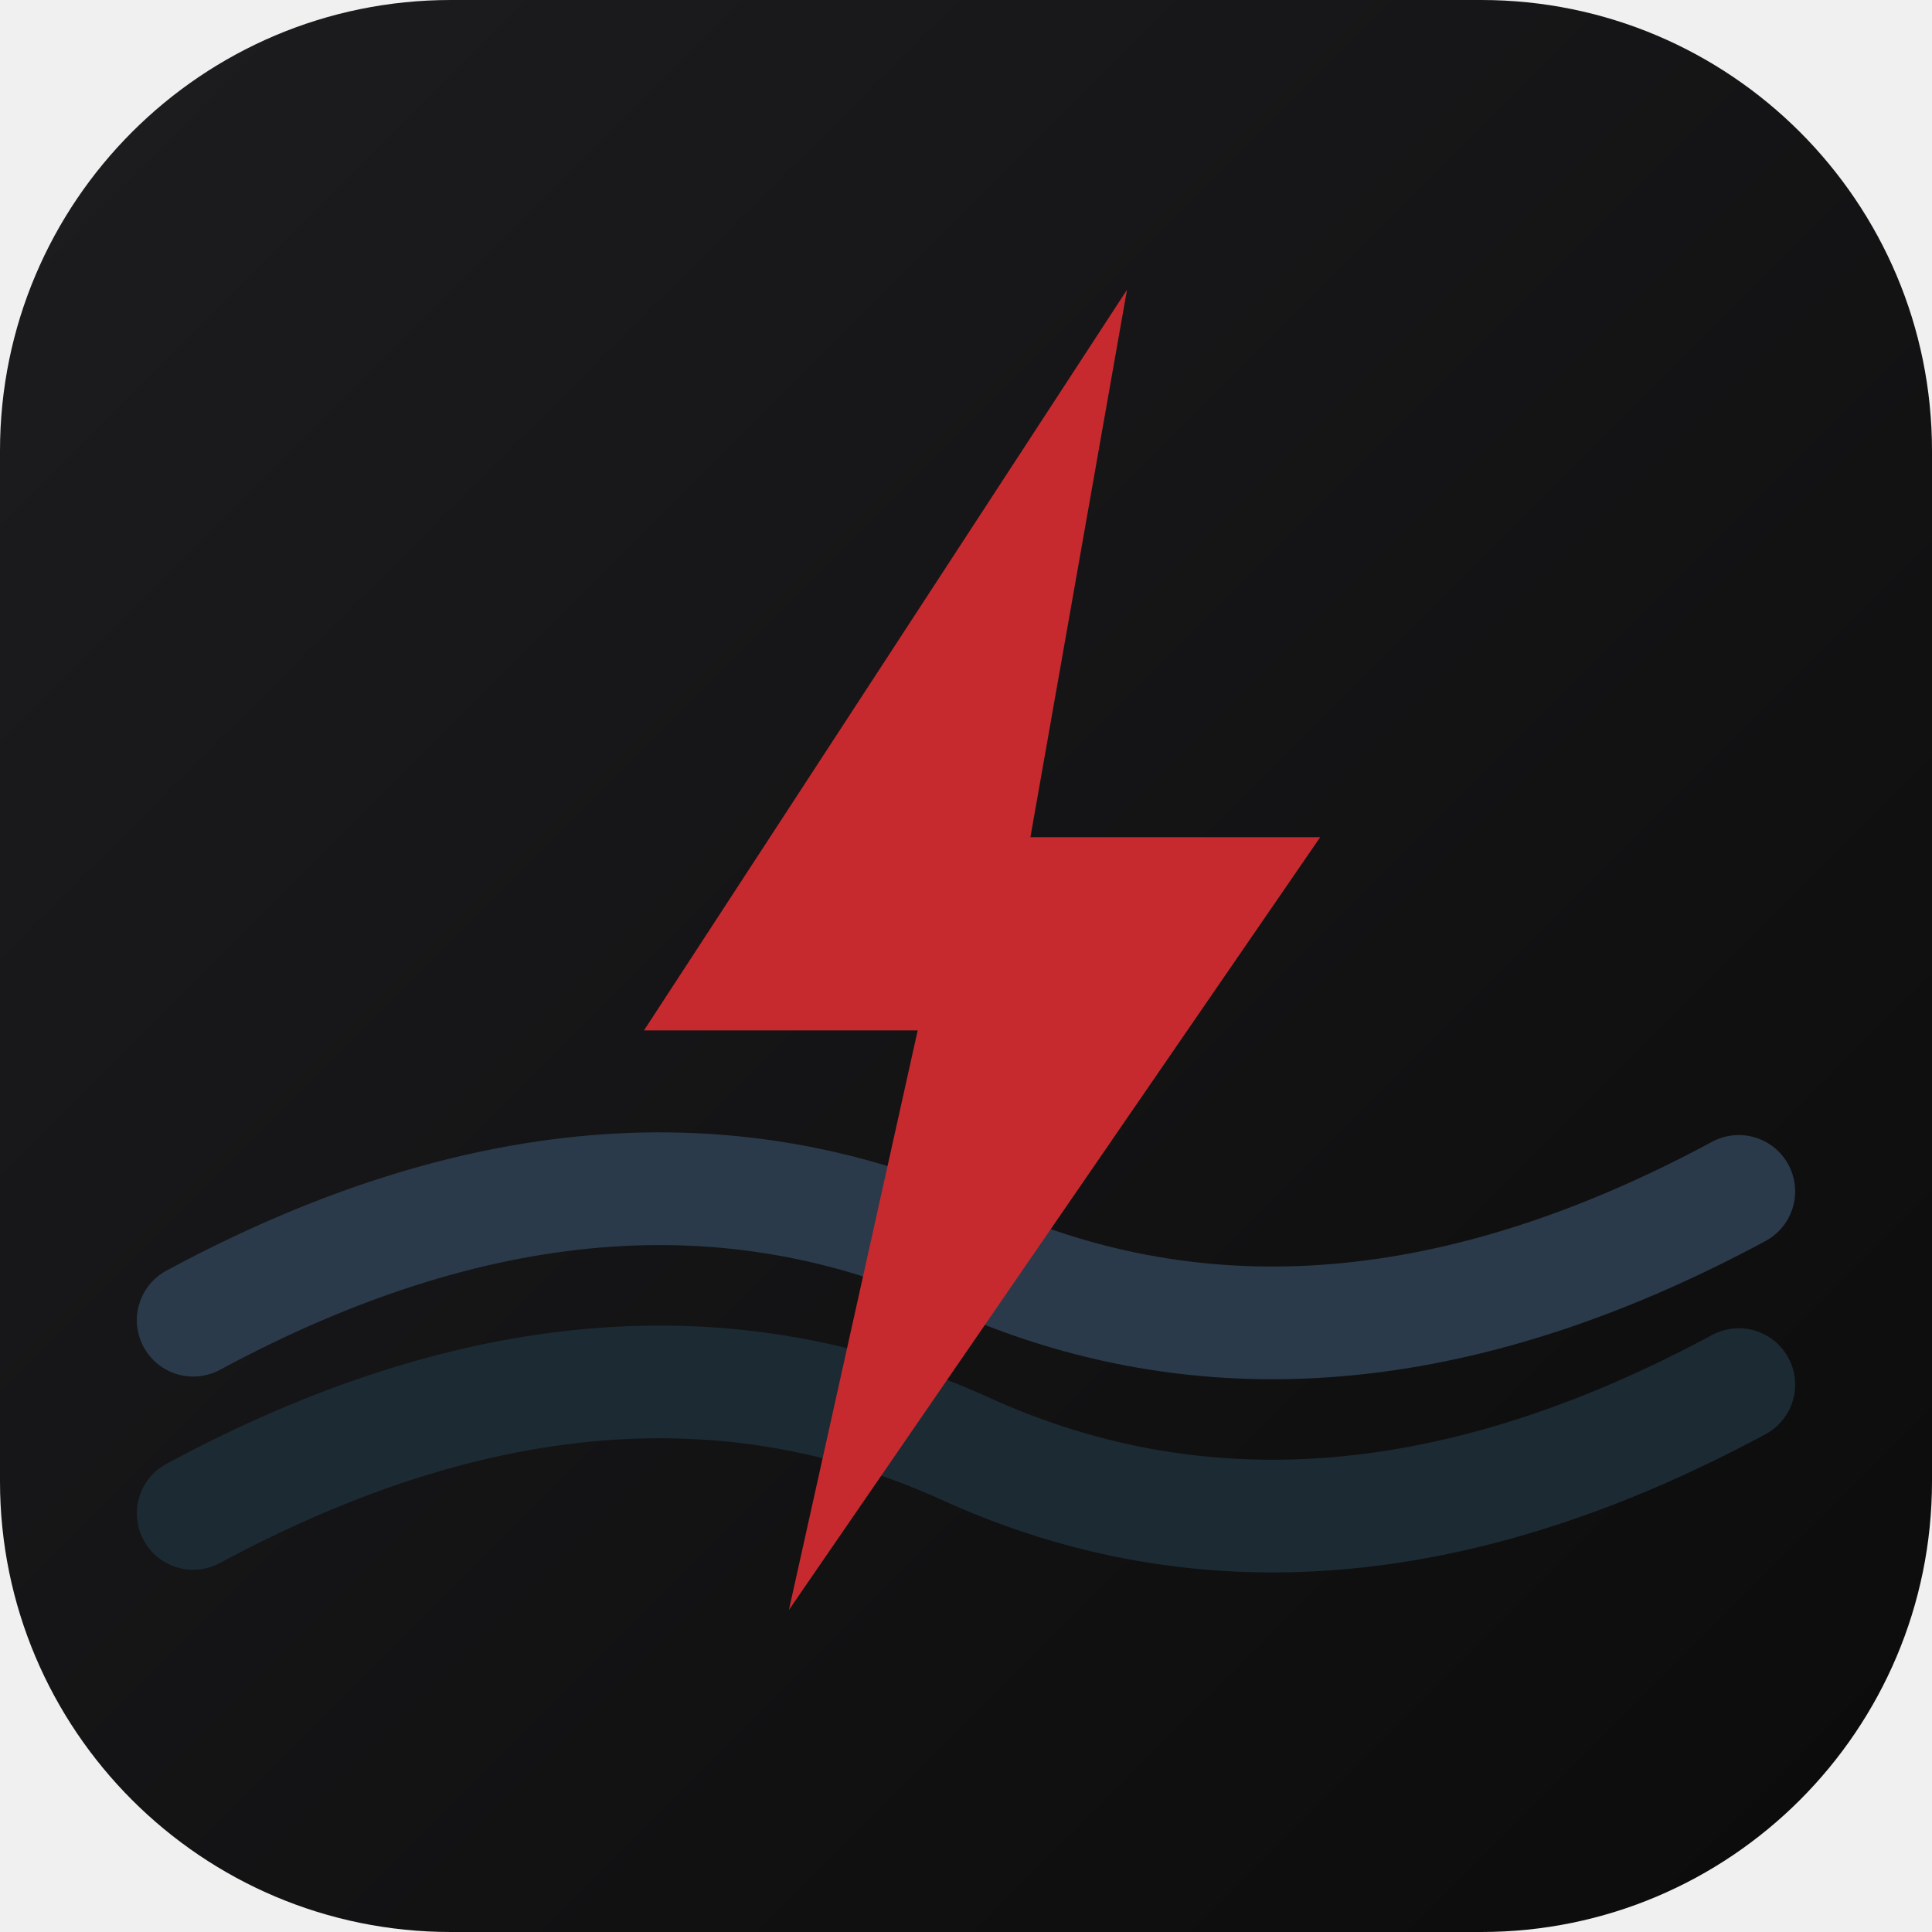
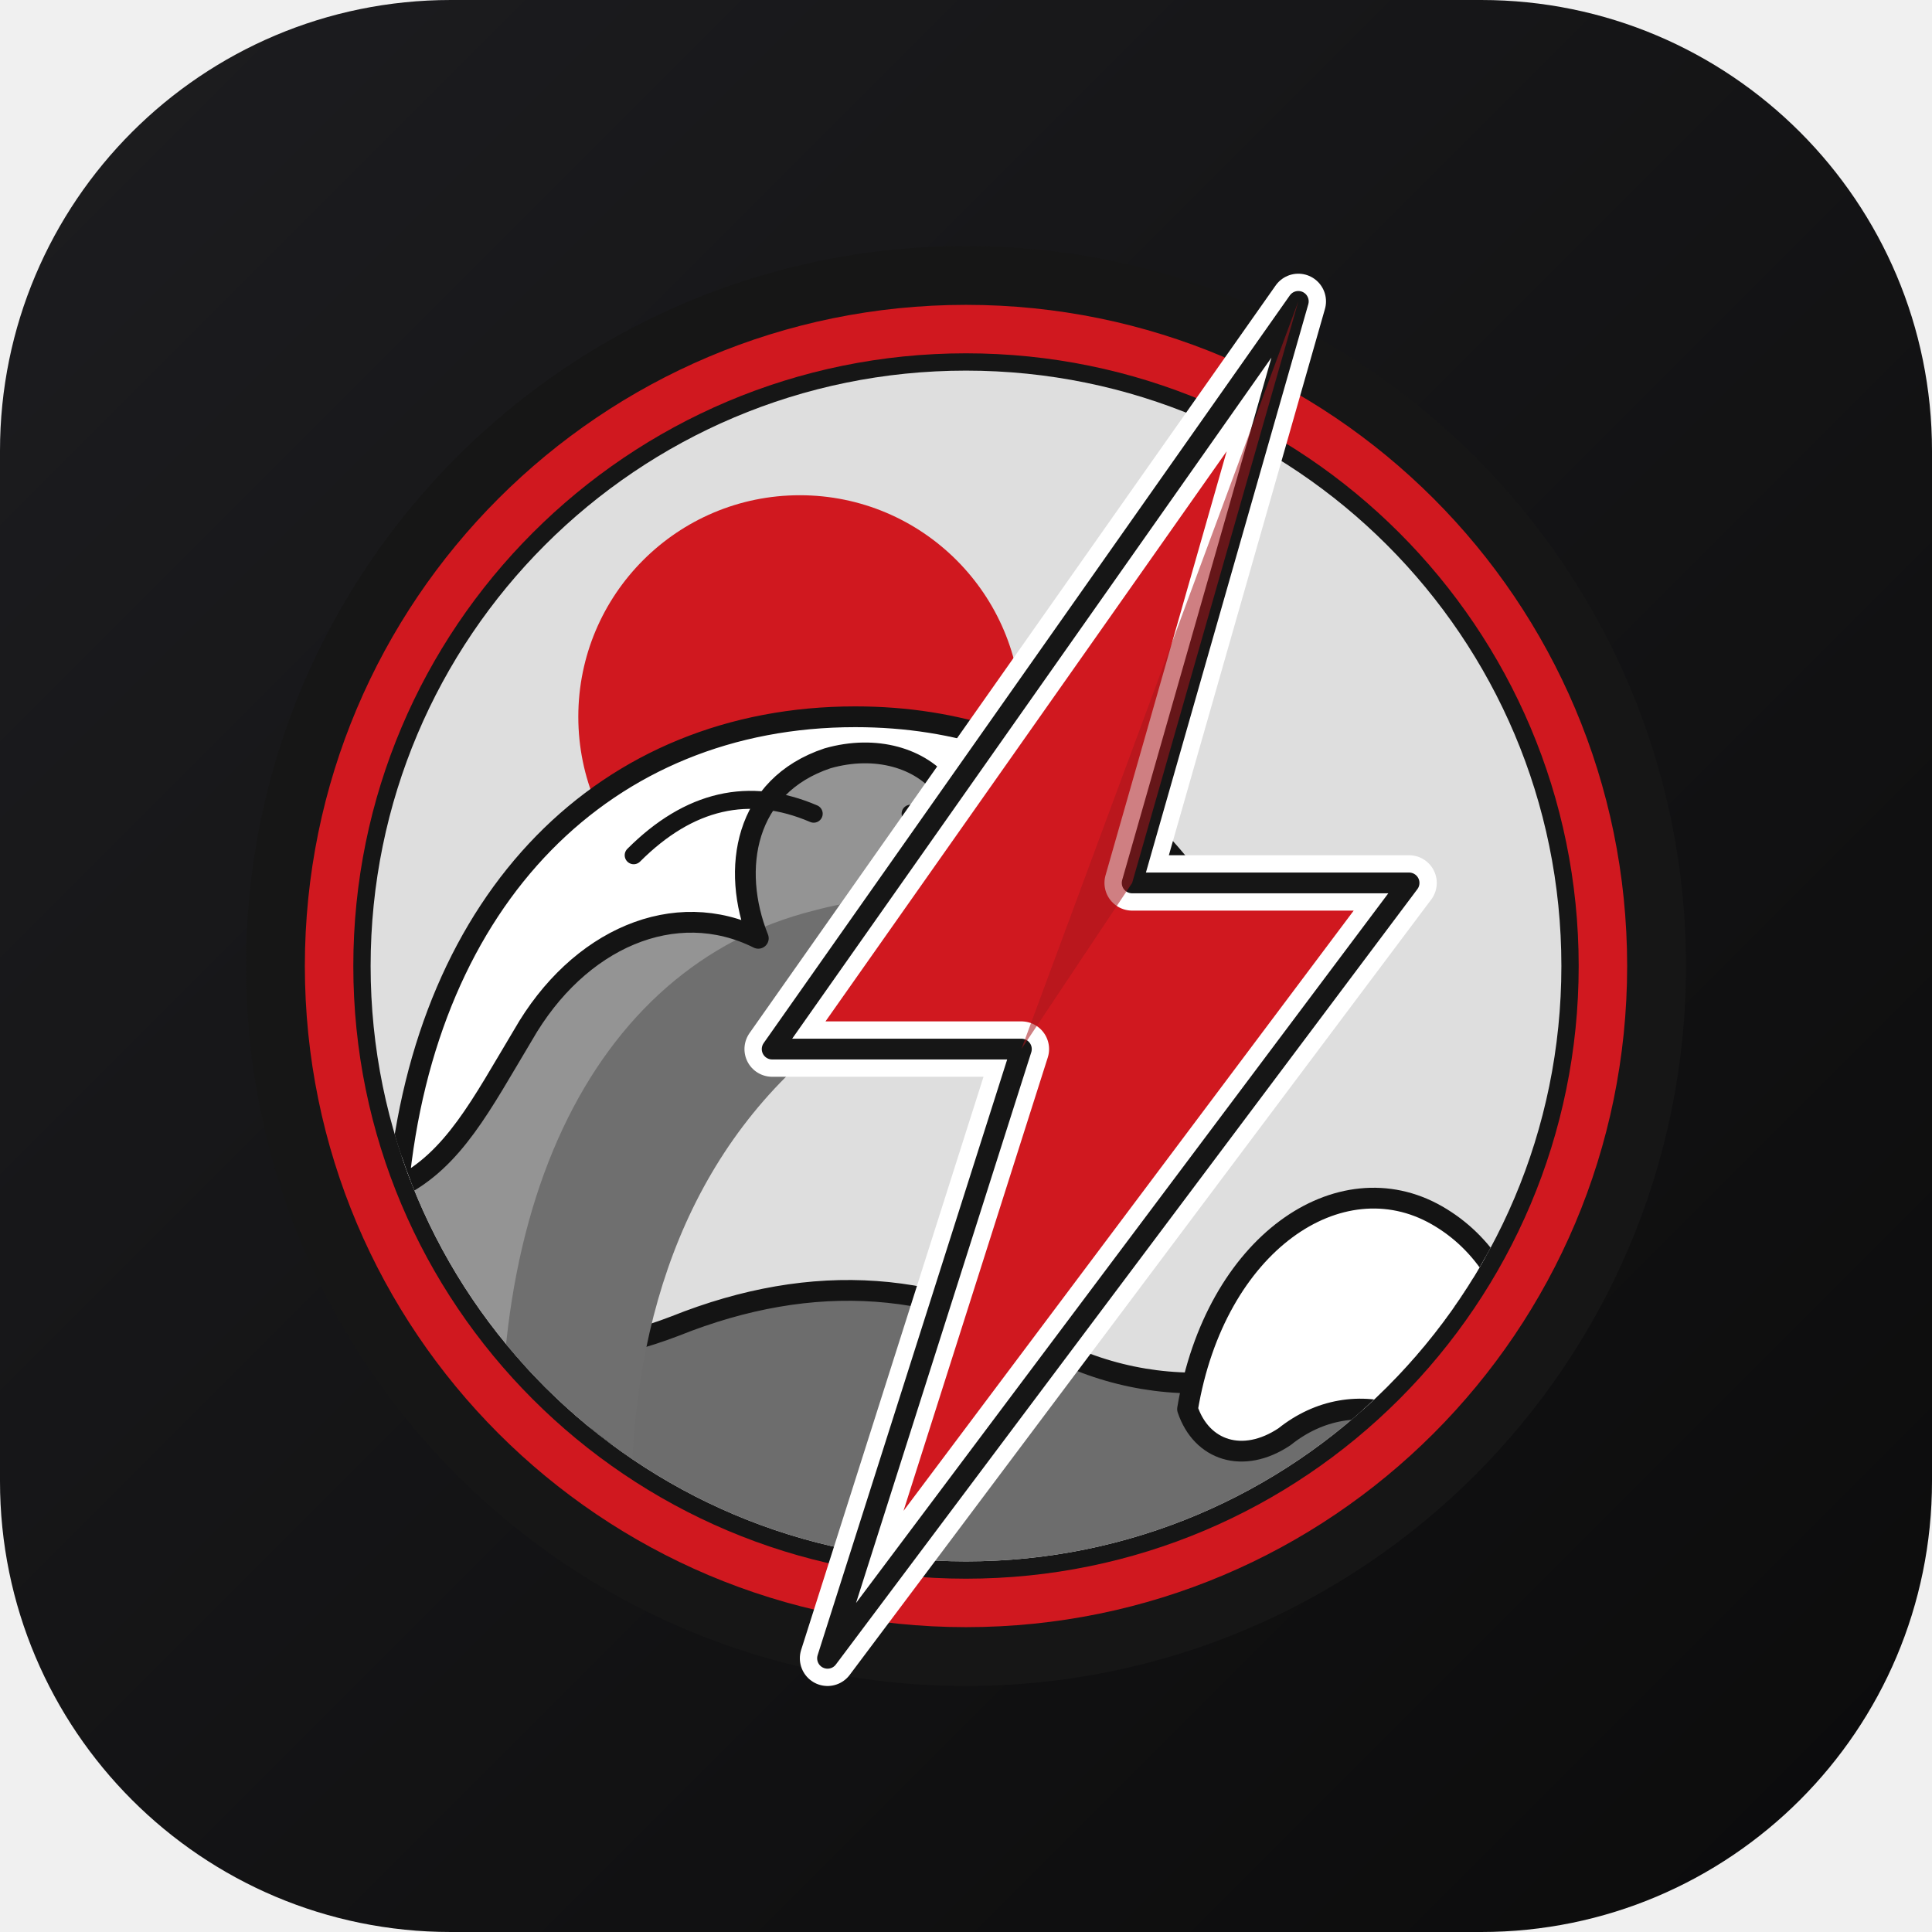
<svg xmlns="http://www.w3.org/2000/svg" viewBox="0 0 120 120" width="120" height="120" role="img" aria-label="Coastline Current Solutions">
  <defs>
    <linearGradient id="l" x1="0" y1="0" x2="1" y2="1">
      <stop offset="0" stop-color="#1d1d20" />
      <stop offset="1" stop-color="#0b0b0b" />
    </linearGradient>
+     <clipPath id="dial">
+       <circle cx="60" cy="60" r="43" />
+     </clipPath>
  </defs>
  <rect width="120" height="120" rx="28" fill="url(#l)" />
-   <path d="M12 82 Q38 68 60 78 Q82 88 108 74" fill="none" stroke="#2a3a4a" stroke-width="7" stroke-linecap="round" />
-   <path d="M12 94 Q38 80 60 90 Q82 100 108 86" fill="none" stroke="#1c2a33" stroke-width="7" stroke-linecap="round" />
-   <path d="M70 18 L40 64 L57 64 L49 100 L82 52 L64 52 Z" fill="#c62a2e" />
+   <g transform="translate(60,60) scale(.86) translate(-60,-60)">
+     <circle cx="60" cy="60" r="52" fill="#161616" />
+     <circle cx="60" cy="60" r="46" fill="none" stroke="#d0181f" stroke-width="3.5" />
+     <circle cx="60" cy="60" r="43" fill="#dedede" />
+     <circle cx="48" cy="42" r="16" fill="#d0181f" />
+     <g clip-path="url(#dial)" stroke="#141414" stroke-width="1.5" stroke-linejoin="round" stroke-linecap="round">
+       <path d="M12 84 q14 7 27 2 q15 -6 28 2 q13 6 29 -5 v34 h-84 z" fill="#6d6d6d" />
+       <path d="M18 104 C13 70 28 45 51 43 C69 41 80 54 81 68 C74 56 61 51 50 58 C37 66 32 85 34 104 Z" fill="#949494" />
+       <path d="M27 104 C24 78 33 60 49 56 C60 53 70 58 76 66 C67 59 56 59 47 68 C38 77 35 90 36 104 Z" fill="#6f6f6f" stroke="none" />
+       <path d="M19 76 C21 55 34 42 52 42 C67 42 77 51 81 63 C74 56 65 53 57 56 C63 49 57 43 50 45 C44 47 43 53 45 58 C39 55 32 58 28 65 C25 70 23 74 19 76 Z" fill="#fff" />
+       <path d="M36 52 q6 -6 13 -3 M56 49 q6 -1 9 4" fill="none" stroke-width="1.3" />
+       <path d="M76 92 C78 80 87 74 94 78 C101 82 102 92 99 100 C95 92 88 90 83 94 C80 96 77 95 76 92 Z" fill="#fff" />
+       <path d="M12 106 h96 v14 h-96 z" fill="#6d6d6d" stroke="none" />
+     </g>
+     <path d="M84 12 L46 66 L64 66 L50 110 L92 54 L72 54 Z" fill="#d0181f" stroke="#fff" stroke-width="4" stroke-linejoin="round" />
+     <path d="M84 12 L46 66 L64 66 L50 110 L92 54 L72 54 Z" fill="none" stroke="#161616" stroke-width="1.5" stroke-linejoin="round" />
+     <path d="M84 12 L64 66 L72 54 Z" fill="#a8151c" opacity=".55" />
+   </g>
</svg>
